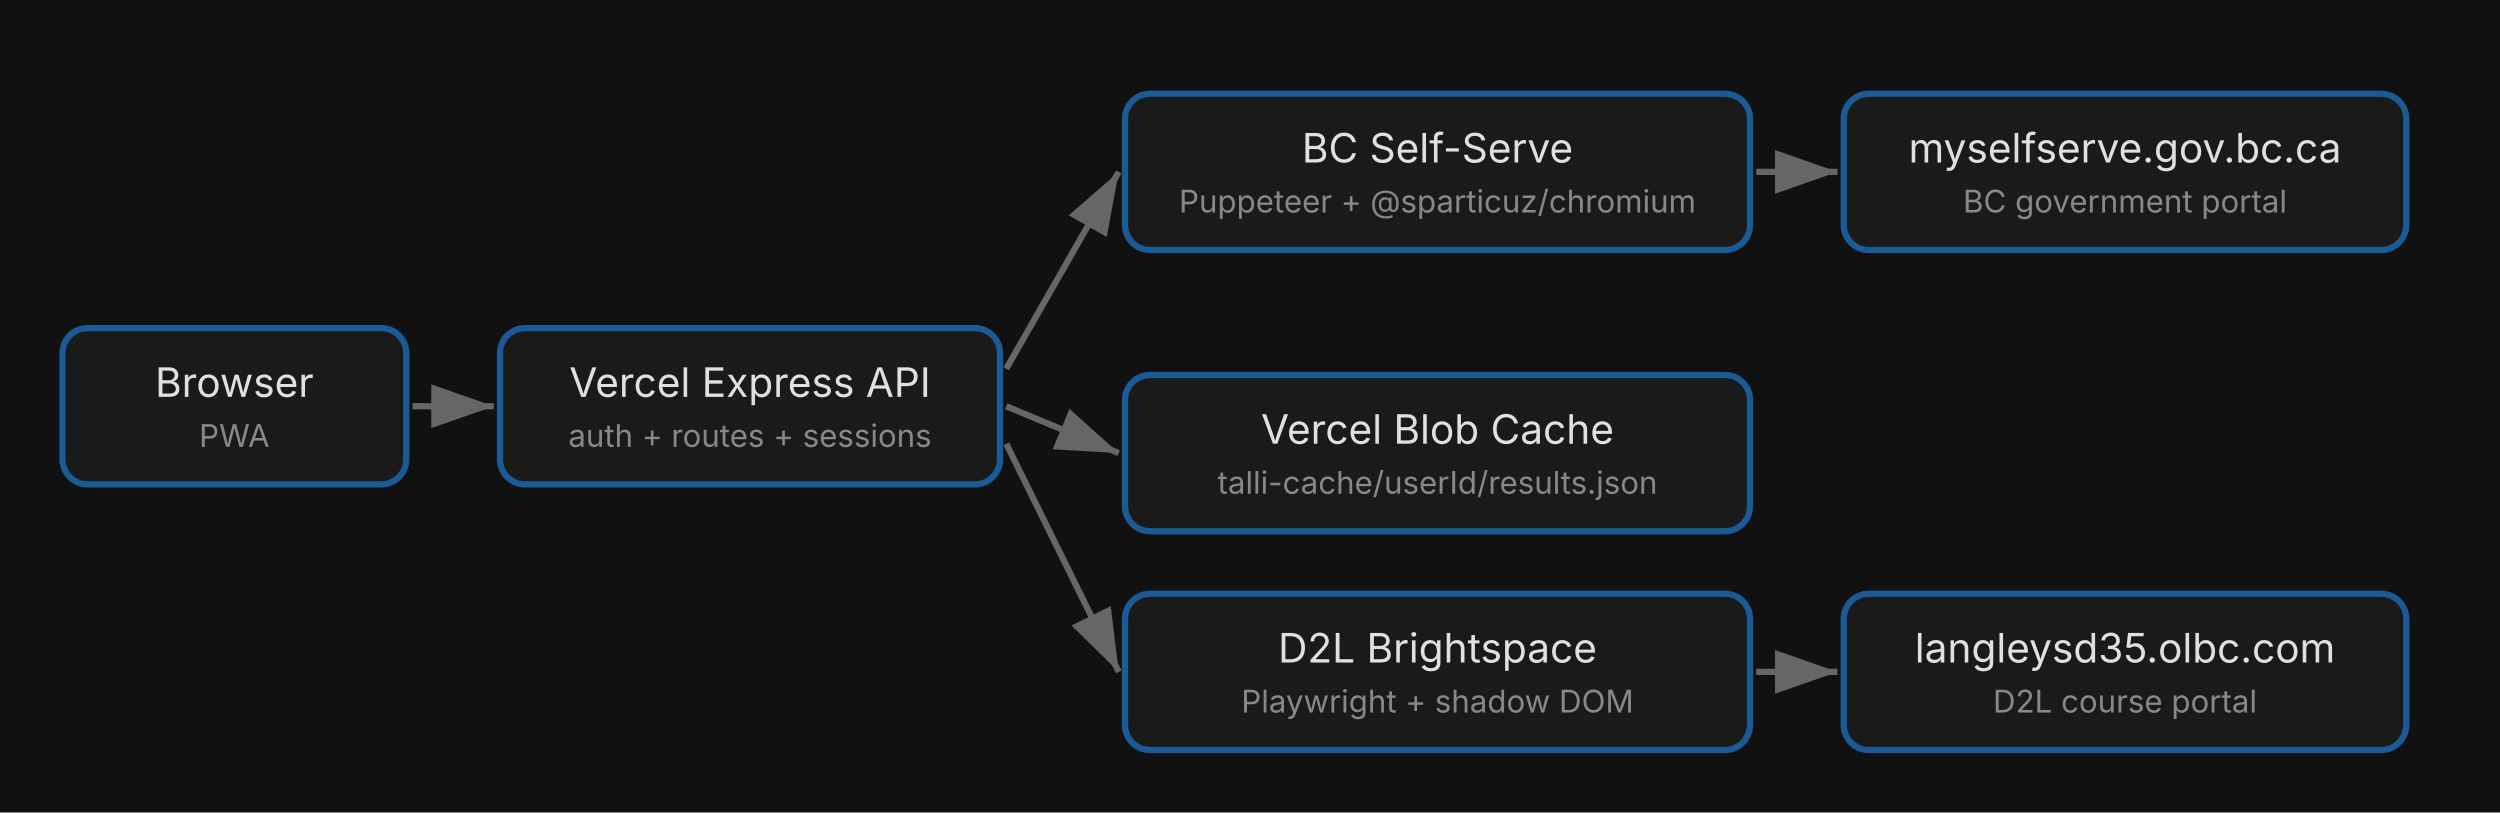
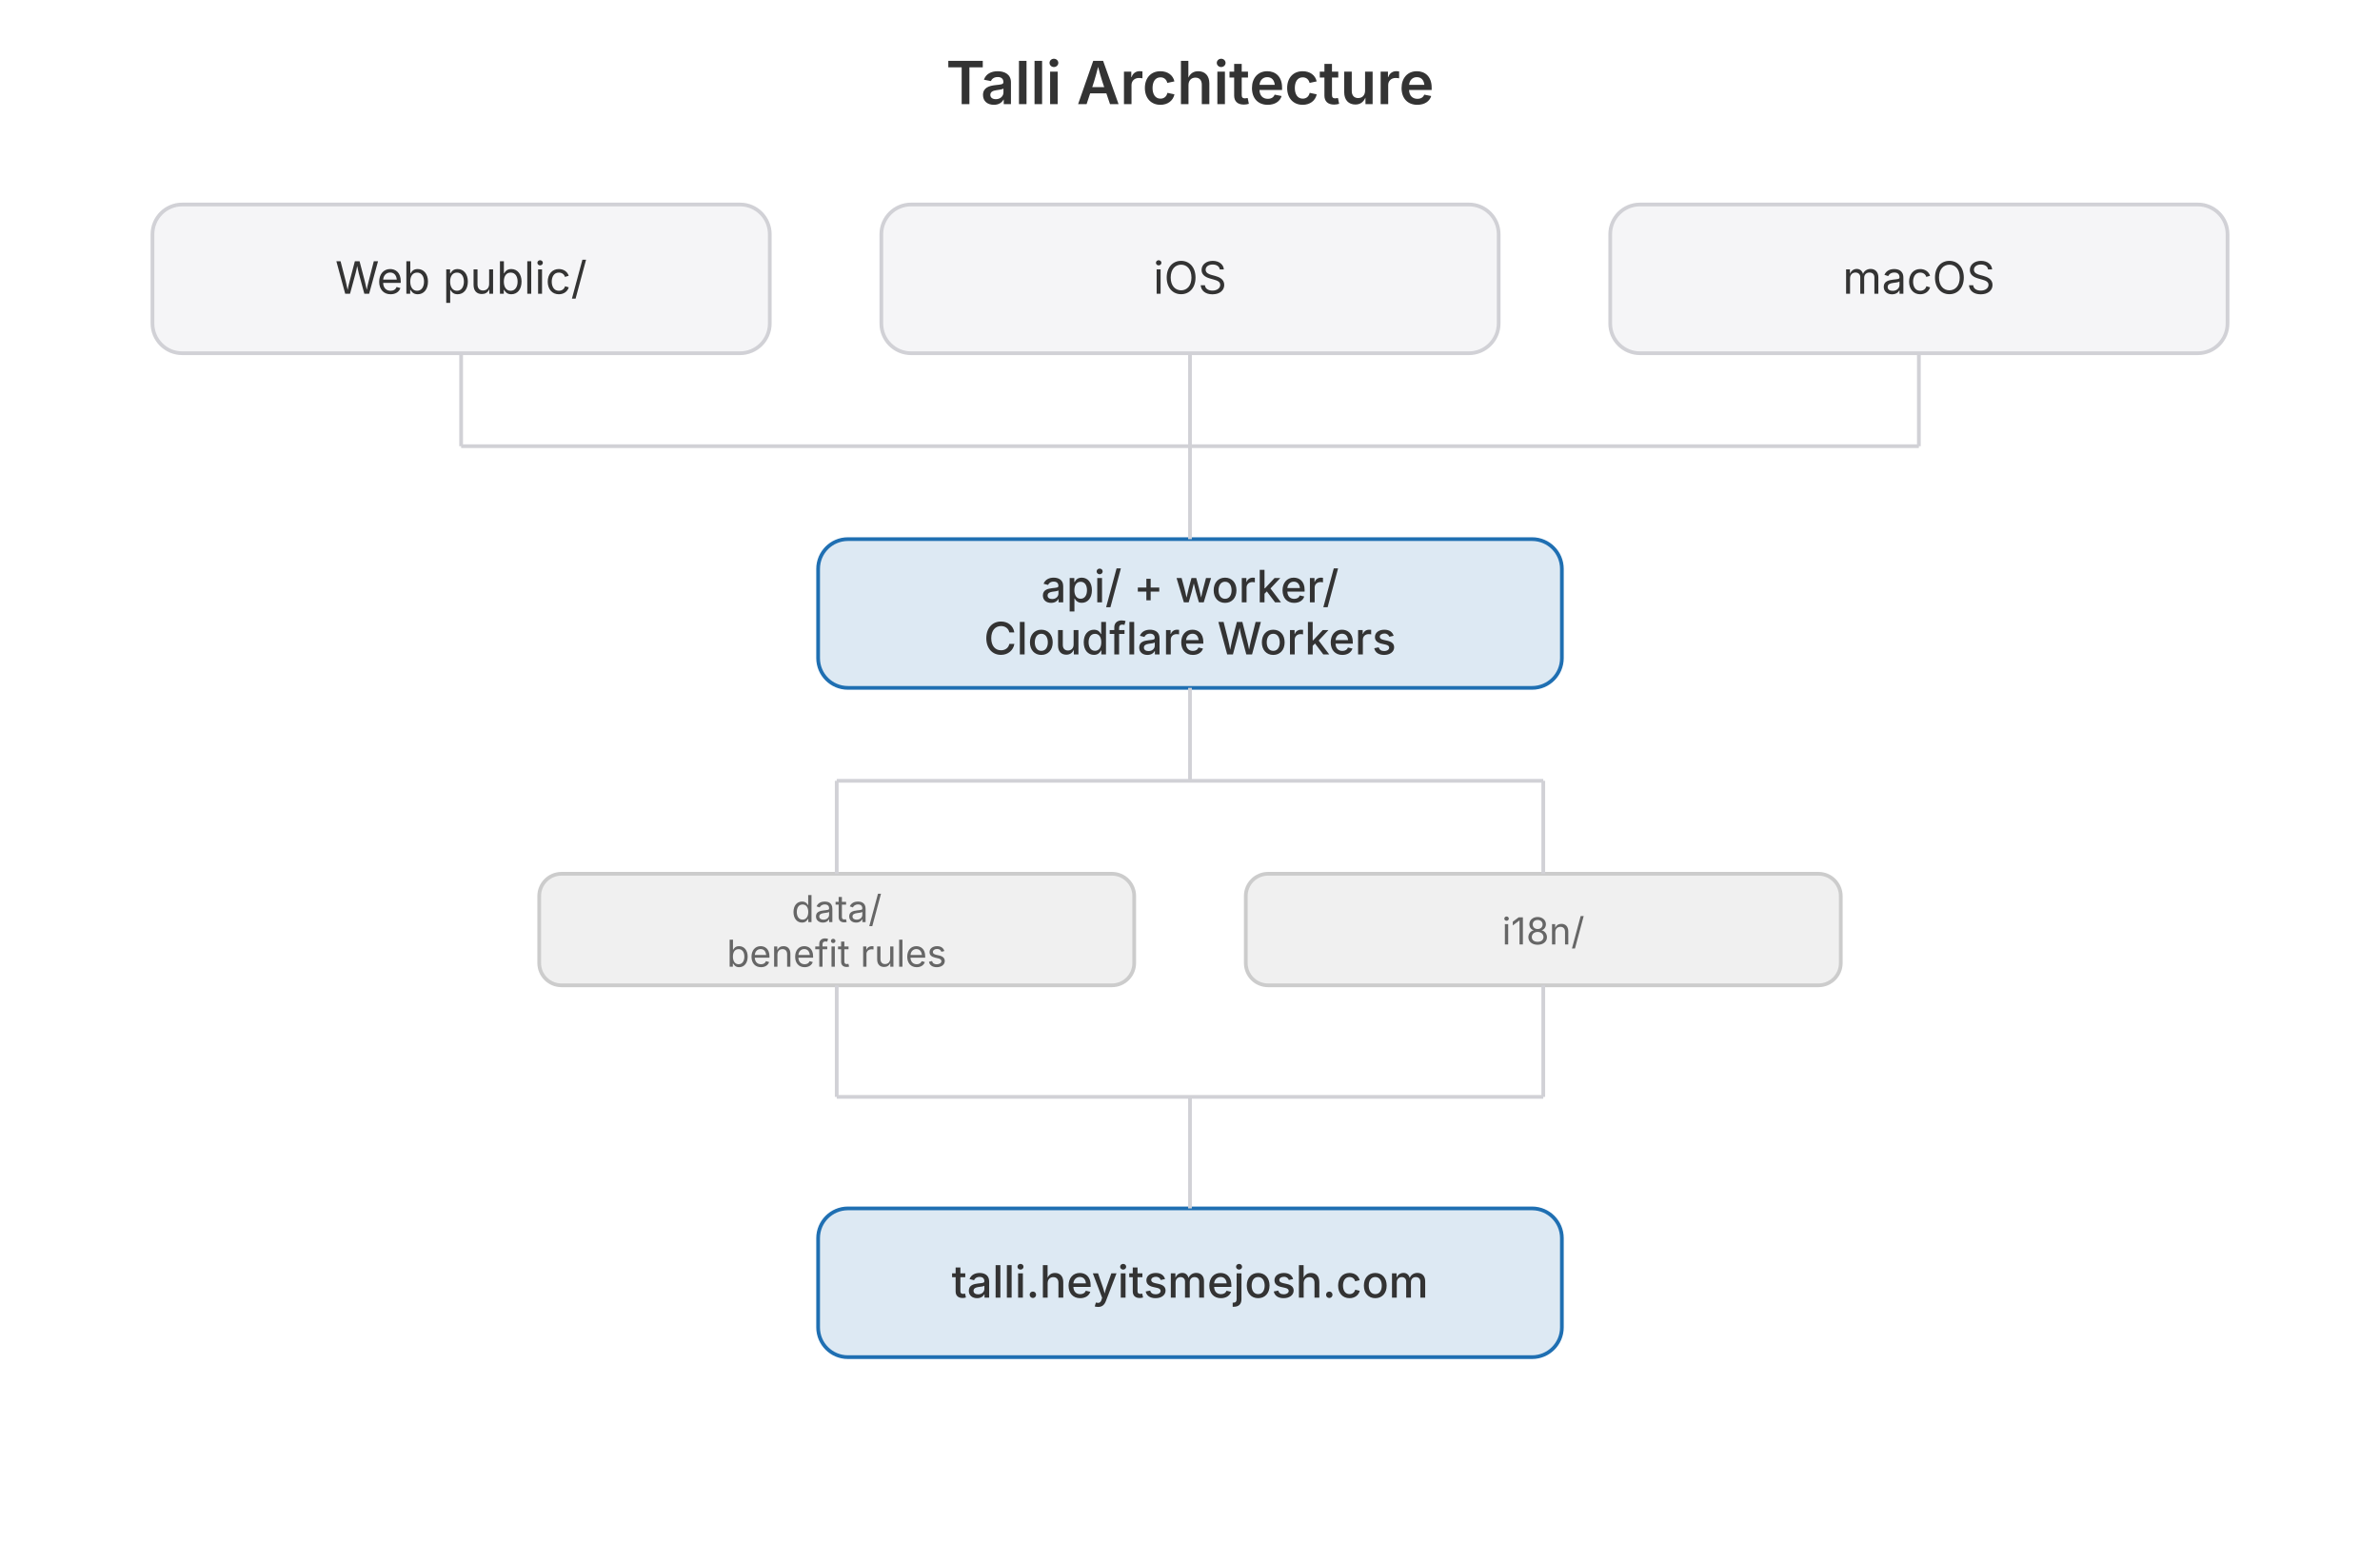
- <svg xmlns="http://www.w3.org/2000/svg" font-family="-apple-system, system-ui, sans-serif" viewBox="0 0 800 260">
-   <defs>
-     <marker id="arrowhead" markerHeight="7" markerWidth="10" orient="auto" refX="10" refY="3.5">
-       <path fill="#666" d="m0 0 10 3.5L0 7z" />
-     </marker>
-     <style>.box{fill:#1a1a1a;stroke:#1a5a96;stroke-width:2}.label,.sub{fill:#e0e0e0;font-size:13px;text-anchor:middle}.sub{fill:#888;font-size:10px}.arrow{stroke:#666;stroke-width:2;fill:none;marker-end:url(#arrowhead)}</style>
-   </defs>
-   <path fill="#111" d="M0 0h800v260H0z" />
-   <rect width="110" height="50" x="20" y="105" class="box" rx="8" />
-   <text x="75" y="127" class="label">Browser</text>
-   <text x="75" y="143" class="sub">PWA</text>
-   <path d="M132 130h26" class="arrow" />
-   <rect width="160" height="50" x="160" y="105" class="box" rx="8" />
-   <text x="240" y="127" class="label">Vercel Express API</text>
-   <text x="240" y="143" class="sub">auth + routes + sessions</text>
-   <path d="m322 118 36-63" class="arrow" />
-   <path d="m322 130 36 15" class="arrow" />
-   <path d="m322 142 36 73" class="arrow" />
-   <rect width="200" height="50" x="360" y="30" class="box" rx="8" />
-   <text x="460" y="52" class="label">BC Self-Serve</text>
-   <text x="460" y="68" class="sub">Puppeteer + @sparticuz/chromium</text>
-   <rect width="200" height="50" x="360" y="120" class="box" rx="8" />
-   <text x="460" y="142" class="label">Vercel Blob Cache</text>
-   <text x="460" y="158" class="sub">talli-cache/userId/results.json</text>
-   <rect width="200" height="50" x="360" y="190" class="box" rx="8" />
-   <text x="460" y="212" class="label">D2L Brightspace</text>
-   <text x="460" y="228" class="sub">Playwright + shadow DOM</text>
-   <path d="M562 55h26" class="arrow" />
-   <path d="M562 215h26" class="arrow" />
-   <rect width="180" height="50" x="590" y="30" class="box" rx="8" />
-   <text x="680" y="52" class="label">myselfserve.gov.bc.ca</text>
-   <text x="680" y="68" class="sub">BC government portal</text>
-   <rect width="180" height="50" x="590" y="190" class="box" rx="8" />
-   <text x="680" y="212" class="label">langleysd35.olbc.com</text>
-   <text x="680" y="228" class="sub">D2L course portal</text>
+ <svg xmlns="http://www.w3.org/2000/svg" width="640" height="420" style="background:#fff;font-family:-apple-system,BlinkMacSystemFont,sans-serif" viewBox="0 0 640 420">
+   <text x="320" y="28" fill="#333" font-size="16" font-weight="600" text-anchor="middle">Talli Architecture</text>
+   <rect width="166" height="40" x="41" y="55" fill="#f5f5f7" stroke="#d1d1d6" rx="8" />
+   <text x="124" y="79" fill="#333" font-size="12" text-anchor="middle">Web public/</text>
+   <rect width="166" height="40" x="237" y="55" fill="#f5f5f7" stroke="#d1d1d6" rx="8" />
+   <text x="320" y="79" fill="#333" font-size="12" text-anchor="middle">iOS</text>
+   <rect width="166" height="40" x="433" y="55" fill="#f5f5f7" stroke="#d1d1d6" rx="8" />
+   <text x="516" y="79" fill="#333" font-size="12" text-anchor="middle">macOS</text>
+   <rect width="200" height="40" x="220" y="145" fill="#1f6fb2" fill-opacity=".15" stroke="#1f6fb2" rx="8" />
+   <text x="320" y="162" fill="#333" font-size="12" font-weight="500" text-anchor="middle">api/ + worker/</text>
+   <text x="320" y="176" fill="#333" font-size="12" font-weight="500" text-anchor="middle">Cloudflare Workers</text>
+   <rect width="160" height="30" x="145" y="235" fill="#f0f0f0" stroke="#ccc" rx="6" />
+   <text x="225" y="248" fill="#666" font-size="10" text-anchor="middle">data/</text>
+   <text x="225" y="260" fill="#666" font-size="10" text-anchor="middle">benefit rules</text>
+   <rect width="160" height="30" x="335" y="235" fill="#f0f0f0" stroke="#ccc" rx="6" />
+   <text x="415" y="254" fill="#666" font-size="10" text-anchor="middle">i18n/</text>
+   <rect width="200" height="40" x="220" y="325" fill="#1f6fb2" fill-opacity=".15" stroke="#1f6fb2" rx="8" />
+   <text x="320" y="349" fill="#333" font-size="12" font-weight="500" text-anchor="middle">talli.heyitsmejosh.com</text>
+   <path stroke="#d1d1d6" fill="none" d="M124 95v25M320 95v25M516 95v25M124 120H516M320 120V145M320 185V210M225 210v25M415 210v25M225 210H415M225 265v30M415 265v30M225 295H415M320 295V325" />
</svg>
